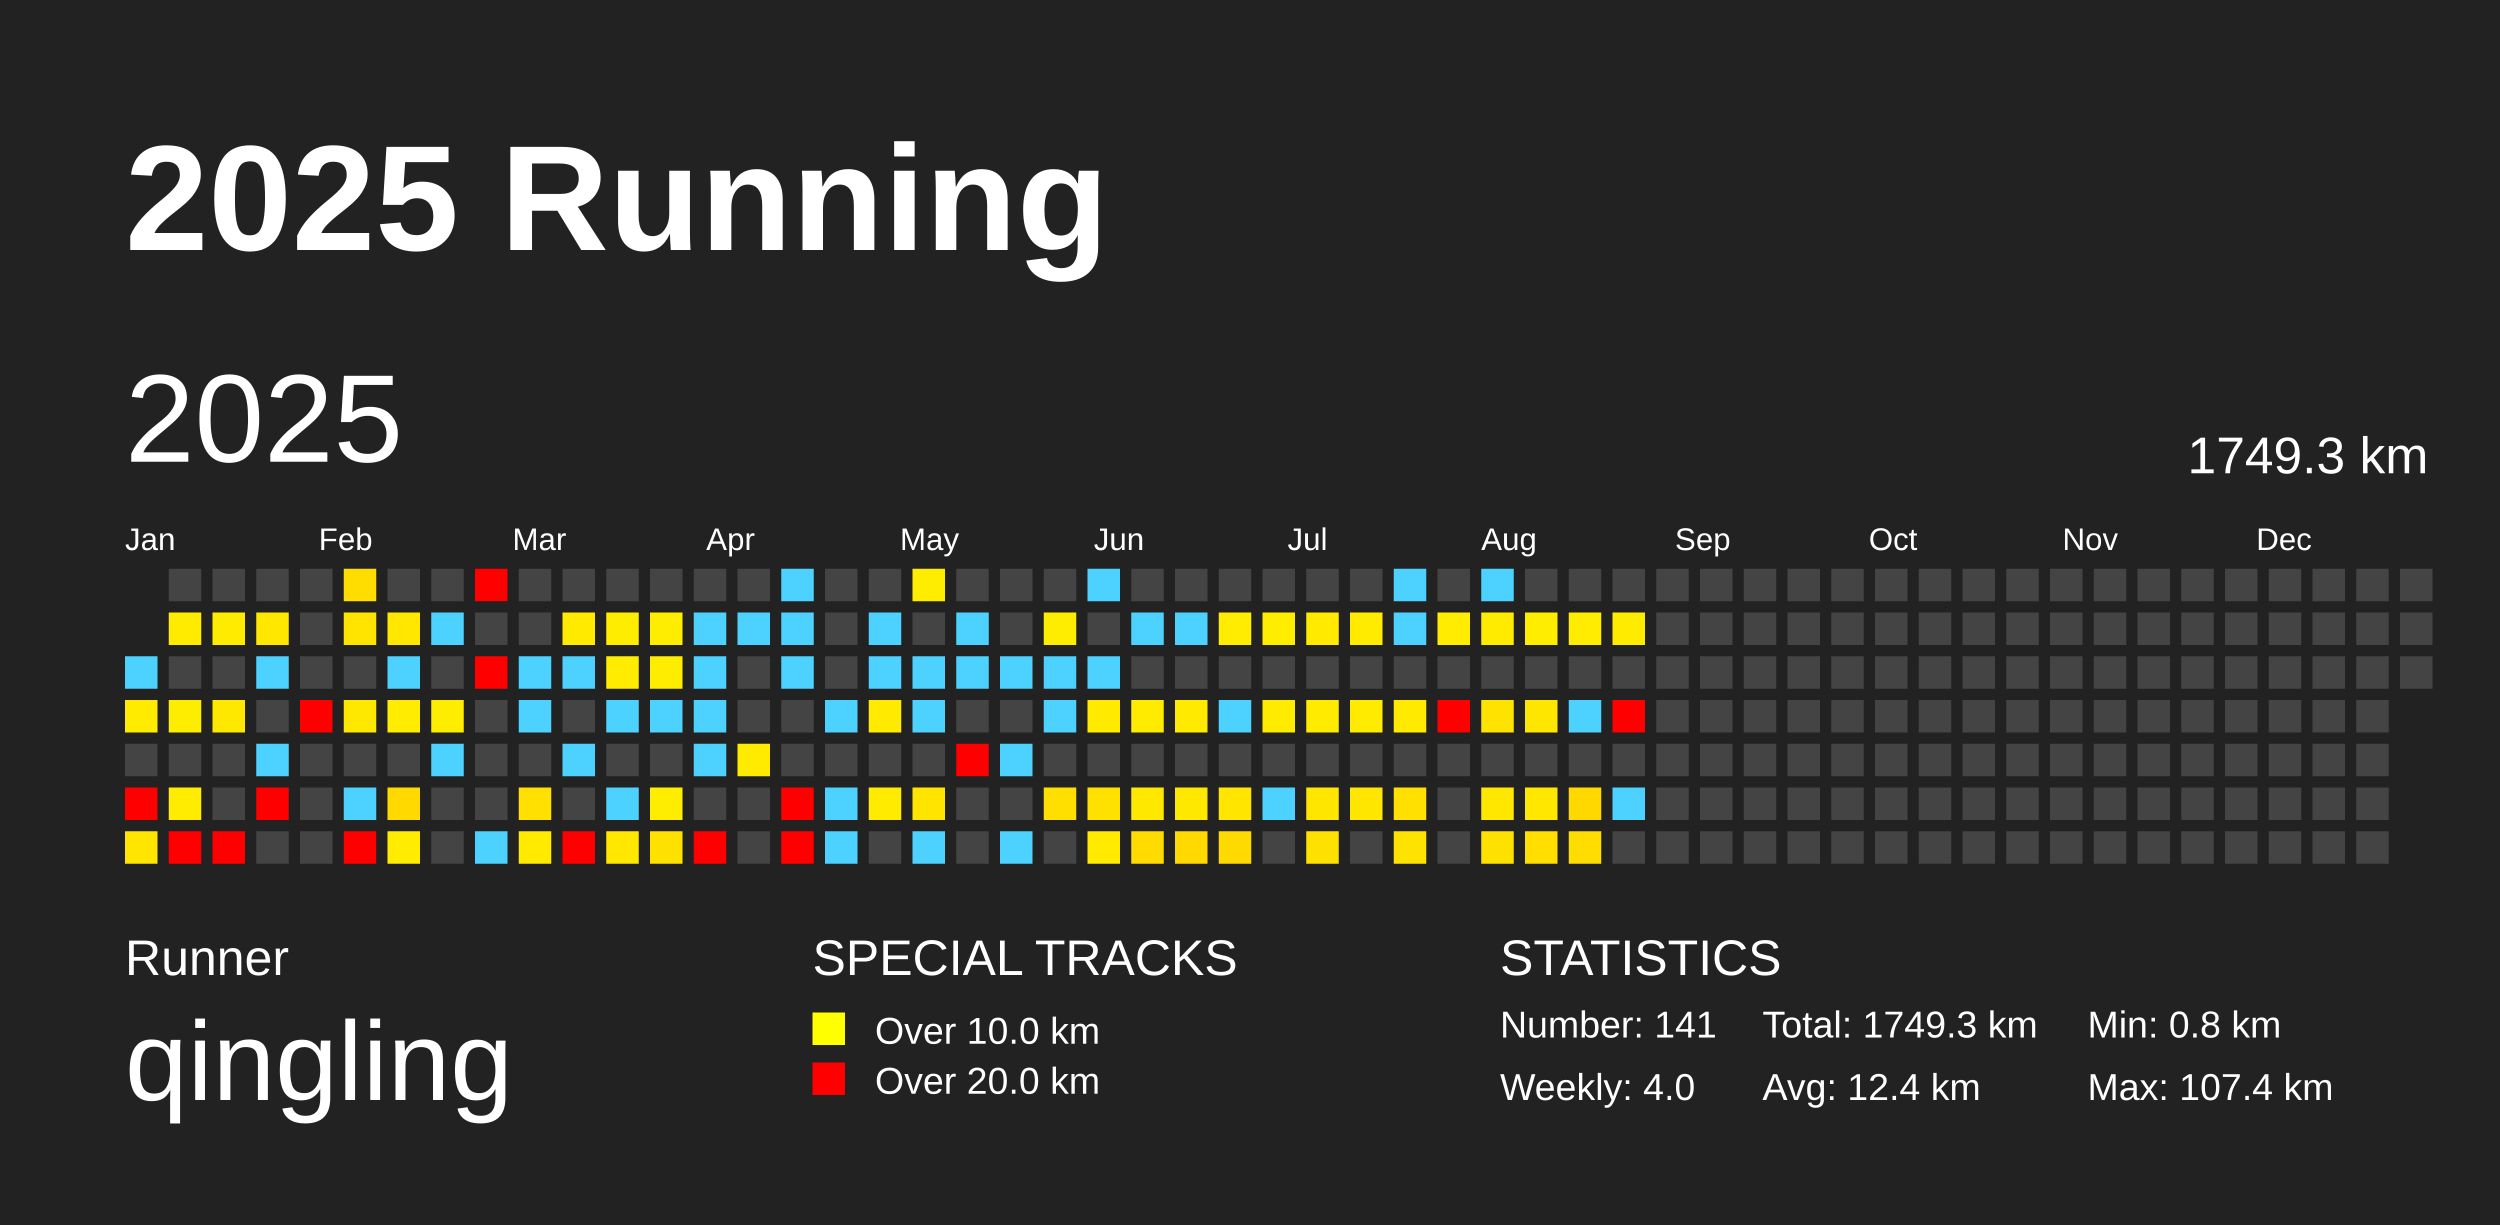
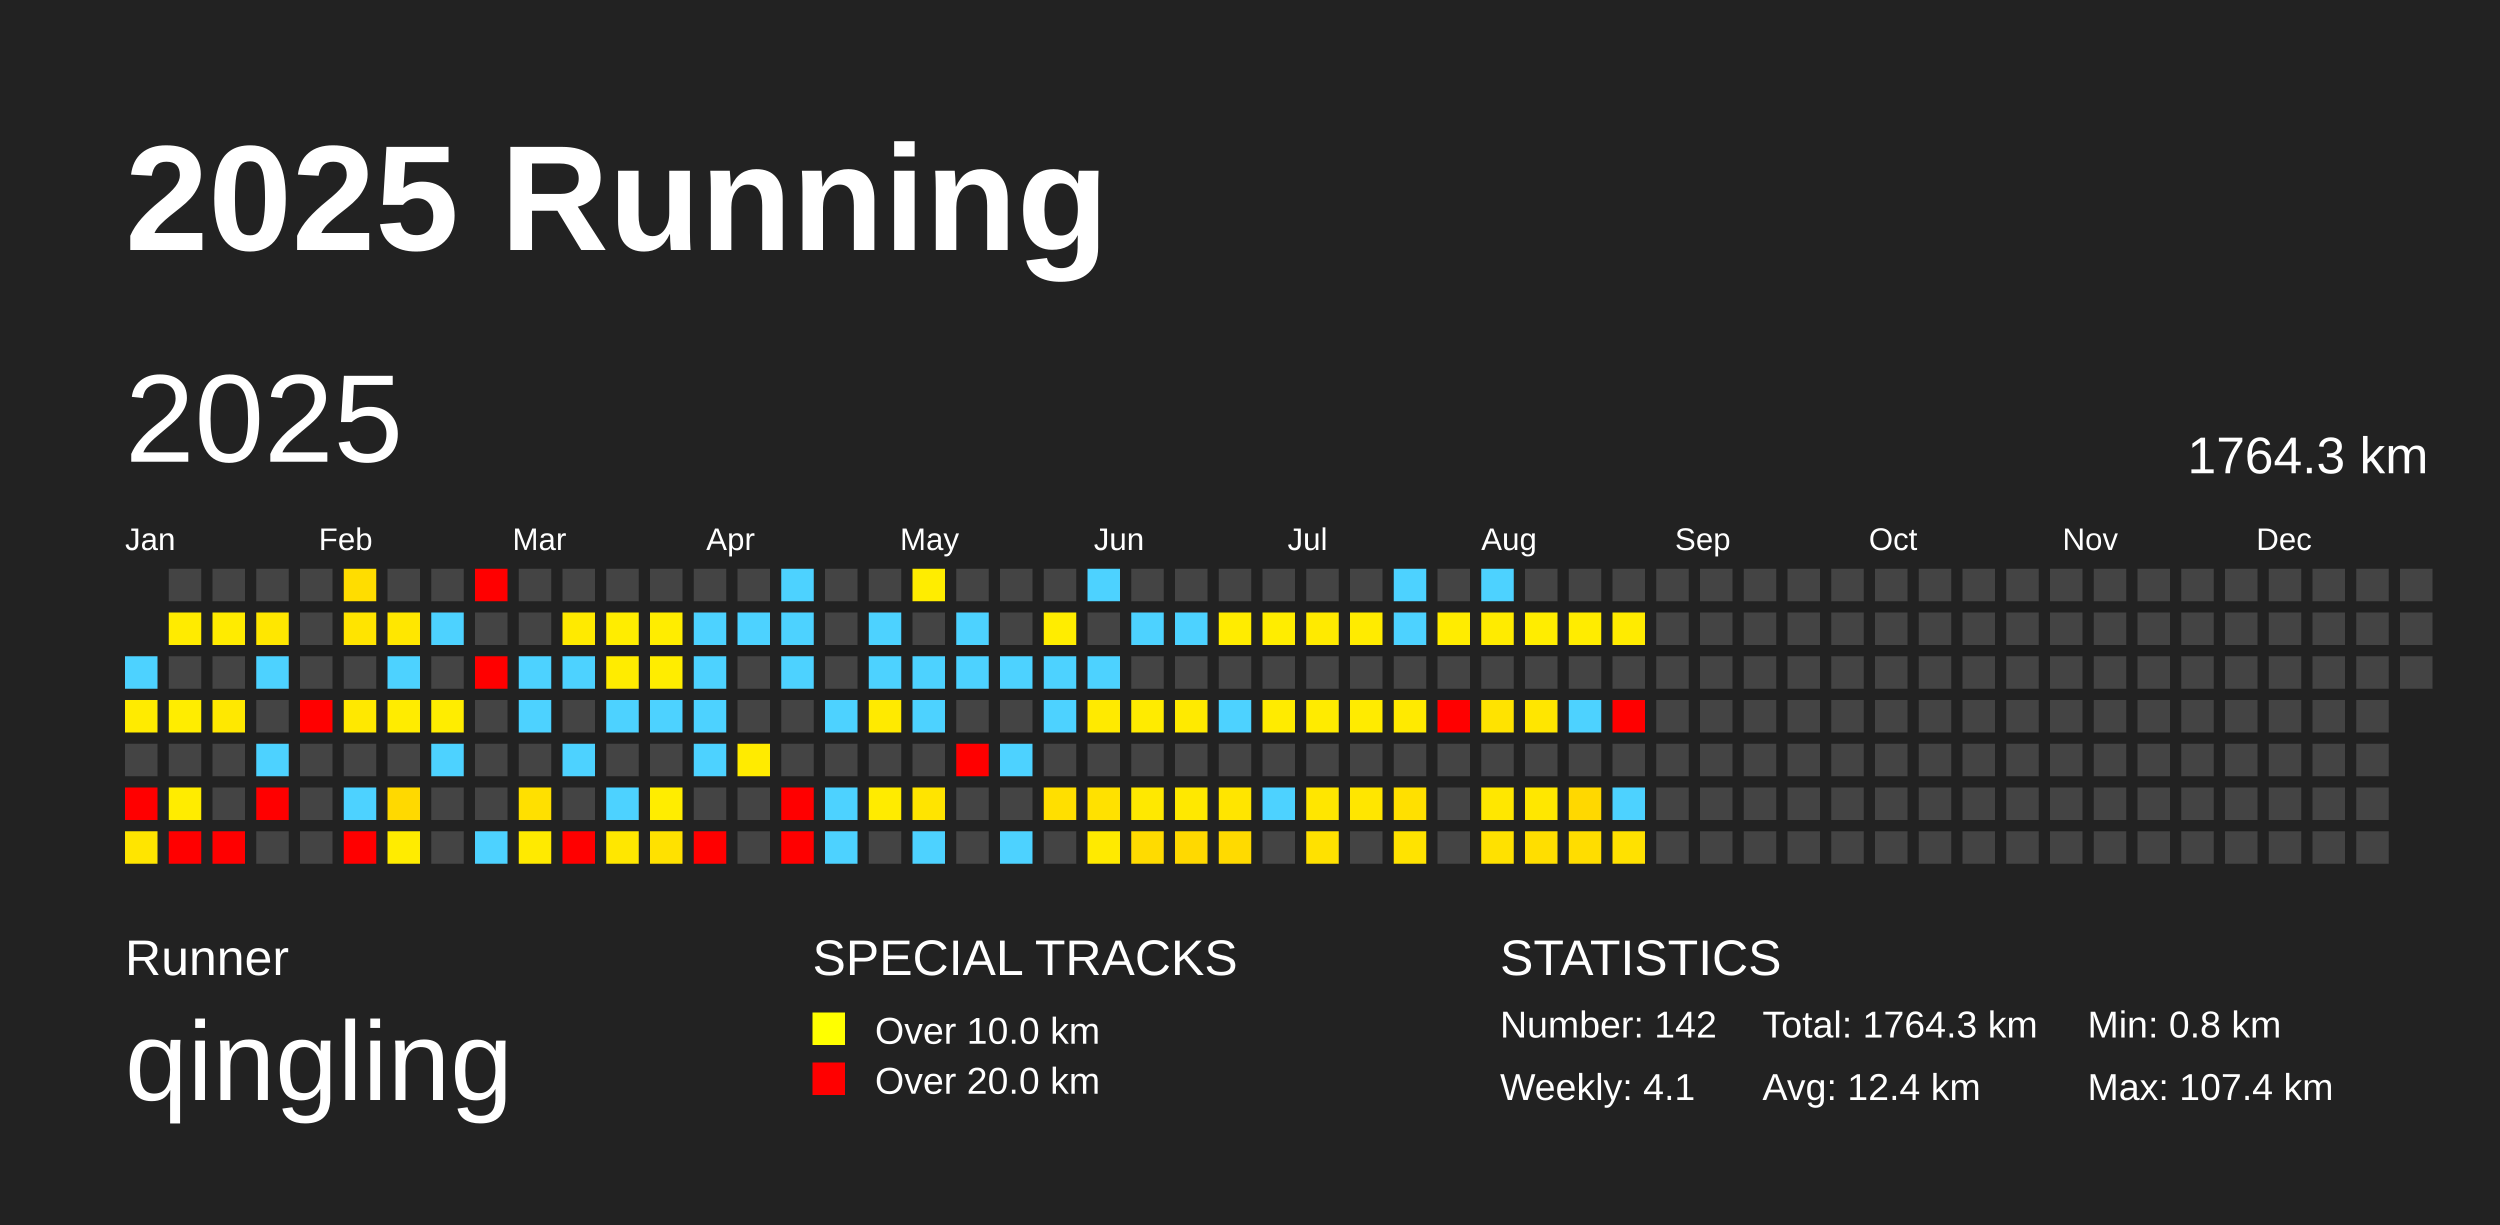
<svg xmlns="http://www.w3.org/2000/svg" baseProfile="full" height="98mm" version="1.1" viewBox="0,0,200,98" width="200mm">
  <defs />
  <rect fill="#222222" height="98" width="200" x="0" y="0" />
  <text fill="#FFFFFF" style="font-size:12px; font-family:Arial; font-weight:bold;" x="10" y="20">2025 Running</text>
  <text fill="#FFFFFF" style="font-size:4px; font-family:Arial" x="10" y="78">Runner</text>
  <text fill="#FFFFFF" style="font-size:9px; font-family:Arial" x="10" y="88">qingling</text>
  <text fill="#FFFFFF" style="font-size:4px; font-family:Arial" x="65" y="78">SPECIAL TRACKS</text>
  <rect fill="yellow" height="2.6" width="2.6" x="65" y="81" />
  <text fill="#FFFFFF" style="font-size:3px; font-family:Arial" x="70" y="83.5">Over 10.0 km</text>
  <rect fill="red" height="2.6" width="2.6" x="65" y="85" />
  <text fill="#FFFFFF" style="font-size:3px; font-family:Arial" x="70" y="87.5">Over 20.0 km</text>
  <text fill="#FFFFFF" style="font-size:4px; font-family:Arial" x="120" y="78">STATISTICS</text>
-   <text fill="#FFFFFF" style="font-size:3px; font-family:Arial" x="120" y="83">Number: 141</text>
-   <text fill="#FFFFFF" style="font-size:3px; font-family:Arial" x="120" y="88">Weekly: 4.0</text>
-   <text fill="#FFFFFF" style="font-size:3px; font-family:Arial" x="141" y="83">Total: 1749.3 km</text>
+   <text fill="#FFFFFF" style="font-size:3px; font-family:Arial" x="120" y="83">Number: 142</text>
+   <text fill="#FFFFFF" style="font-size:3px; font-family:Arial" x="120" y="88">Weekly: 4.1</text>
+   <text fill="#FFFFFF" style="font-size:3px; font-family:Arial" x="141" y="83">Total: 1764.3 km</text>
  <text fill="#FFFFFF" style="font-size:3px; font-family:Arial" x="141" y="88">Avg: 12.4 km</text>
  <text fill="#FFFFFF" style="font-size:3px; font-family:Arial" x="167" y="83">Min: 0.8 km</text>
  <text fill="#FFFFFF" style="font-size:3px; font-family:Arial" x="167" y="88">Max: 107.4 km</text>
  <text dominant-baseline="hanging" fill="#FFFFFF" style="font-size:10.0px; font-family:Arial;" x="10" y="30">2025</text>
-   <text dominant-baseline="hanging" fill="#FFFFFF" style="font-size:4.125px; font-family:Arial;" x="175" y="35">1749.3 km</text>
+   <text dominant-baseline="hanging" fill="#FFFFFF" style="font-size:4.125px; font-family:Arial;" x="175" y="35">1764.3 km</text>
  <text fill="#FFFFFF" style="font-size:2.5px; font-family:Arial" x="10.0" y="44">Jan</text>
  <text fill="#FFFFFF" style="font-size:2.5px; font-family:Arial" x="25.5" y="44">Feb</text>
  <text fill="#FFFFFF" style="font-size:2.5px; font-family:Arial" x="41.0" y="44">Mar</text>
  <text fill="#FFFFFF" style="font-size:2.5px; font-family:Arial" x="56.5" y="44">Apr</text>
  <text fill="#FFFFFF" style="font-size:2.5px; font-family:Arial" x="72.0" y="44">May</text>
  <text fill="#FFFFFF" style="font-size:2.5px; font-family:Arial" x="87.5" y="44">Jun</text>
  <text fill="#FFFFFF" style="font-size:2.5px; font-family:Arial" x="103.0" y="44">Jul</text>
  <text fill="#FFFFFF" style="font-size:2.5px; font-family:Arial" x="118.5" y="44">Aug</text>
  <text fill="#FFFFFF" style="font-size:2.5px; font-family:Arial" x="134.0" y="44">Sep</text>
  <text fill="#FFFFFF" style="font-size:2.5px; font-family:Arial" x="149.5" y="44">Oct</text>
  <text fill="#FFFFFF" style="font-size:2.5px; font-family:Arial" x="165.0" y="44">Nov</text>
  <text fill="#FFFFFF" style="font-size:2.5px; font-family:Arial" x="180.5" y="44">Dec</text>
  <rect fill="#4dd2ff" height="2.6" width="2.6" x="10.0" y="52.5" />
  <rect fill="#ffeb00" height="2.6" width="2.6" x="10.0" y="56.0" />
  <rect fill="#444444" height="2.6" width="2.6" x="10.0" y="59.5" />
  <rect fill="red" height="2.6" width="2.6" x="10.0" y="63.0" />
  <rect fill="#ffe500" height="2.6" width="2.6" x="10.0" y="66.5" />
  <rect fill="#444444" height="2.6" width="2.6" x="13.5" y="45.5" />
  <rect fill="#ffeb00" height="2.6" width="2.6" x="13.5" y="49.0" />
  <rect fill="#444444" height="2.6" width="2.6" x="13.5" y="52.5" />
  <rect fill="#ffed00" height="2.6" width="2.6" x="13.5" y="56.0" />
  <rect fill="#444444" height="2.6" width="2.6" x="13.5" y="59.5" />
  <rect fill="#ffec00" height="2.6" width="2.6" x="13.5" y="63.0" />
  <rect fill="red" height="2.6" width="2.6" x="13.5" y="66.5" />
  <rect fill="#444444" height="2.6" width="2.6" x="17.0" y="45.5" />
  <rect fill="#ffeb00" height="2.6" width="2.6" x="17.0" y="49.0" />
  <rect fill="#444444" height="2.6" width="2.6" x="17.0" y="52.5" />
  <rect fill="#ffe800" height="2.6" width="2.6" x="17.0" y="56.0" />
  <rect fill="#444444" height="2.6" width="2.6" x="17.0" y="59.5" />
  <rect fill="#444444" height="2.6" width="2.6" x="17.0" y="63.0" />
  <rect fill="red" height="2.6" width="2.6" x="17.0" y="66.5" />
  <rect fill="#444444" height="2.6" width="2.6" x="20.5" y="45.5" />
  <rect fill="#ffe700" height="2.6" width="2.6" x="20.5" y="49.0" />
  <rect fill="#4dd2ff" height="2.6" width="2.6" x="20.5" y="52.5" />
  <rect fill="#444444" height="2.6" width="2.6" x="20.5" y="56.0" />
  <rect fill="#4dd2ff" height="2.6" width="2.6" x="20.5" y="59.5" />
  <rect fill="red" height="2.6" width="2.6" x="20.5" y="63.0" />
  <rect fill="#444444" height="2.6" width="2.6" x="20.5" y="66.5" />
  <rect fill="#444444" height="2.6" width="2.6" x="24.0" y="45.5" />
  <rect fill="#444444" height="2.6" width="2.6" x="24.0" y="49.0" />
  <rect fill="#444444" height="2.6" width="2.6" x="24.0" y="52.5" />
  <rect fill="red" height="2.6" width="2.6" x="24.0" y="56.0" />
  <rect fill="#444444" height="2.6" width="2.6" x="24.0" y="59.5" />
  <rect fill="#444444" height="2.6" width="2.6" x="24.0" y="63.0" />
  <rect fill="#444444" height="2.6" width="2.6" x="24.0" y="66.5" />
  <rect fill="#ffdd00" height="2.6" width="2.6" x="27.5" y="45.5" />
  <rect fill="#ffe400" height="2.6" width="2.6" x="27.5" y="49.0" />
  <rect fill="#444444" height="2.6" width="2.6" x="27.5" y="52.5" />
  <rect fill="#ffe800" height="2.6" width="2.6" x="27.5" y="56.0" />
  <rect fill="#444444" height="2.6" width="2.6" x="27.5" y="59.5" />
  <rect fill="#4dd2ff" height="2.6" width="2.6" x="27.5" y="63.0" />
  <rect fill="red" height="2.6" width="2.6" x="27.5" y="66.5" />
  <rect fill="#444444" height="2.6" width="2.6" x="31.0" y="45.5" />
  <rect fill="#ffe700" height="2.6" width="2.6" x="31.0" y="49.0" />
  <rect fill="#4dd2ff" height="2.6" width="2.6" x="31.0" y="52.5" />
  <rect fill="#ffec00" height="2.6" width="2.6" x="31.0" y="56.0" />
  <rect fill="#444444" height="2.6" width="2.6" x="31.0" y="59.5" />
  <rect fill="#ffd900" height="2.6" width="2.6" x="31.0" y="63.0" />
  <rect fill="#ffec00" height="2.6" width="2.6" x="31.0" y="66.5" />
  <rect fill="#444444" height="2.6" width="2.6" x="34.5" y="45.5" />
  <rect fill="#4dd2ff" height="2.6" width="2.6" x="34.5" y="49.0" />
  <rect fill="#444444" height="2.6" width="2.6" x="34.5" y="52.5" />
  <rect fill="#ffed00" height="2.6" width="2.6" x="34.5" y="56.0" />
  <rect fill="#4dd2ff" height="2.6" width="2.6" x="34.5" y="59.5" />
  <rect fill="#444444" height="2.6" width="2.6" x="34.5" y="63.0" />
  <rect fill="#444444" height="2.6" width="2.6" x="34.5" y="66.5" />
  <rect fill="red" height="2.6" width="2.6" x="38.0" y="45.5" />
  <rect fill="#444444" height="2.6" width="2.6" x="38.0" y="49.0" />
  <rect fill="red" height="2.6" width="2.6" x="38.0" y="52.5" />
  <rect fill="#444444" height="2.6" width="2.6" x="38.0" y="56.0" />
  <rect fill="#444444" height="2.6" width="2.6" x="38.0" y="59.5" />
  <rect fill="#444444" height="2.6" width="2.6" x="38.0" y="63.0" />
  <rect fill="#4dd2ff" height="2.6" width="2.6" x="38.0" y="66.5" />
  <rect fill="#444444" height="2.6" width="2.6" x="41.5" y="45.5" />
  <rect fill="#444444" height="2.6" width="2.6" x="41.5" y="49.0" />
  <rect fill="#4dd2ff" height="2.6" width="2.6" x="41.5" y="52.5" />
  <rect fill="#4dd2ff" height="2.6" width="2.6" x="41.5" y="56.0" />
  <rect fill="#444444" height="2.6" width="2.6" x="41.5" y="59.5" />
  <rect fill="#ffe000" height="2.6" width="2.6" x="41.5" y="63.0" />
  <rect fill="#ffea00" height="2.6" width="2.6" x="41.5" y="66.5" />
  <rect fill="#444444" height="2.6" width="2.6" x="45.0" y="45.5" />
  <rect fill="#ffea00" height="2.6" width="2.6" x="45.0" y="49.0" />
  <rect fill="#4dd2ff" height="2.6" width="2.6" x="45.0" y="52.5" />
  <rect fill="#444444" height="2.6" width="2.6" x="45.0" y="56.0" />
  <rect fill="#4dd2ff" height="2.6" width="2.6" x="45.0" y="59.5" />
  <rect fill="#444444" height="2.6" width="2.6" x="45.0" y="63.0" />
  <rect fill="red" height="2.6" width="2.6" x="45.0" y="66.5" />
  <rect fill="#444444" height="2.6" width="2.6" x="48.5" y="45.5" />
  <rect fill="#ffed00" height="2.6" width="2.6" x="48.5" y="49.0" />
  <rect fill="#ffec00" height="2.6" width="2.6" x="48.5" y="52.5" />
  <rect fill="#4dd2ff" height="2.6" width="2.6" x="48.5" y="56.0" />
  <rect fill="#444444" height="2.6" width="2.6" x="48.5" y="59.5" />
  <rect fill="#4dd2ff" height="2.6" width="2.6" x="48.5" y="63.0" />
  <rect fill="#ffe700" height="2.6" width="2.6" x="48.5" y="66.5" />
  <rect fill="#444444" height="2.6" width="2.6" x="52.0" y="45.5" />
  <rect fill="#ffed00" height="2.6" width="2.6" x="52.0" y="49.0" />
  <rect fill="#ffed00" height="2.6" width="2.6" x="52.0" y="52.5" />
  <rect fill="#4dd2ff" height="2.6" width="2.6" x="52.0" y="56.0" />
  <rect fill="#444444" height="2.6" width="2.6" x="52.0" y="59.5" />
  <rect fill="#ffed00" height="2.6" width="2.6" x="52.0" y="63.0" />
  <rect fill="#ffe100" height="2.6" width="2.6" x="52.0" y="66.5" />
  <rect fill="#444444" height="2.6" width="2.6" x="55.5" y="45.5" />
  <rect fill="#4dd2ff" height="2.6" width="2.6" x="55.5" y="49.0" />
  <rect fill="#4dd2ff" height="2.6" width="2.6" x="55.5" y="52.5" />
  <rect fill="#4dd2ff" height="2.6" width="2.6" x="55.5" y="56.0" />
  <rect fill="#4dd2ff" height="2.6" width="2.6" x="55.5" y="59.5" />
  <rect fill="#444444" height="2.6" width="2.6" x="55.5" y="63.0" />
  <rect fill="red" height="2.6" width="2.6" x="55.5" y="66.5" />
  <rect fill="#444444" height="2.6" width="2.6" x="59.0" y="45.5" />
  <rect fill="#4dd2ff" height="2.6" width="2.6" x="59.0" y="49.0" />
  <rect fill="#444444" height="2.6" width="2.6" x="59.0" y="52.5" />
  <rect fill="#444444" height="2.6" width="2.6" x="59.0" y="56.0" />
  <rect fill="#ffeb00" height="2.6" width="2.6" x="59.0" y="59.5" />
  <rect fill="#444444" height="2.6" width="2.6" x="59.0" y="63.0" />
  <rect fill="#444444" height="2.6" width="2.6" x="59.0" y="66.5" />
  <rect fill="#4dd2ff" height="2.6" width="2.6" x="62.5" y="45.5" />
  <rect fill="#4dd2ff" height="2.6" width="2.6" x="62.5" y="49.0" />
  <rect fill="#4dd2ff" height="2.6" width="2.6" x="62.5" y="52.5" />
  <rect fill="#444444" height="2.6" width="2.6" x="62.5" y="56.0" />
  <rect fill="#444444" height="2.6" width="2.6" x="62.5" y="59.5" />
  <rect fill="red" height="2.6" width="2.6" x="62.5" y="63.0" />
  <rect fill="red" height="2.6" width="2.6" x="62.5" y="66.5" />
  <rect fill="#444444" height="2.6" width="2.6" x="66.0" y="45.5" />
  <rect fill="#444444" height="2.6" width="2.6" x="66.0" y="49.0" />
  <rect fill="#444444" height="2.6" width="2.6" x="66.0" y="52.5" />
  <rect fill="#4dd2ff" height="2.6" width="2.6" x="66.0" y="56.0" />
  <rect fill="#444444" height="2.6" width="2.6" x="66.0" y="59.5" />
  <rect fill="#4dd2ff" height="2.6" width="2.6" x="66.0" y="63.0" />
  <rect fill="#4dd2ff" height="2.6" width="2.6" x="66.0" y="66.5" />
  <rect fill="#444444" height="2.6" width="2.6" x="69.5" y="45.5" />
  <rect fill="#4dd2ff" height="2.6" width="2.6" x="69.5" y="49.0" />
  <rect fill="#4dd2ff" height="2.6" width="2.6" x="69.5" y="52.5" />
  <rect fill="#ffea00" height="2.6" width="2.6" x="69.5" y="56.0" />
  <rect fill="#444444" height="2.6" width="2.6" x="69.5" y="59.5" />
  <rect fill="#ffeb00" height="2.6" width="2.6" x="69.5" y="63.0" />
  <rect fill="#444444" height="2.6" width="2.6" x="69.5" y="66.5" />
  <rect fill="#ffed00" height="2.6" width="2.6" x="73.0" y="45.5" />
  <rect fill="#444444" height="2.6" width="2.6" x="73.0" y="49.0" />
  <rect fill="#4dd2ff" height="2.6" width="2.6" x="73.0" y="52.5" />
  <rect fill="#4dd2ff" height="2.6" width="2.6" x="73.0" y="56.0" />
  <rect fill="#444444" height="2.6" width="2.6" x="73.0" y="59.5" />
  <rect fill="#ffe400" height="2.6" width="2.6" x="73.0" y="63.0" />
  <rect fill="#4dd2ff" height="2.6" width="2.6" x="73.0" y="66.5" />
  <rect fill="#444444" height="2.6" width="2.6" x="76.5" y="45.5" />
  <rect fill="#4dd2ff" height="2.6" width="2.6" x="76.5" y="49.0" />
  <rect fill="#4dd2ff" height="2.6" width="2.6" x="76.5" y="52.5" />
  <rect fill="#444444" height="2.6" width="2.6" x="76.5" y="56.0" />
  <rect fill="red" height="2.6" width="2.6" x="76.5" y="59.5" />
  <rect fill="#444444" height="2.6" width="2.6" x="76.5" y="63.0" />
  <rect fill="#444444" height="2.6" width="2.6" x="76.5" y="66.5" />
  <rect fill="#444444" height="2.6" width="2.6" x="80.0" y="45.5" />
  <rect fill="#444444" height="2.6" width="2.6" x="80.0" y="49.0" />
  <rect fill="#4dd2ff" height="2.6" width="2.6" x="80.0" y="52.5" />
  <rect fill="#444444" height="2.6" width="2.6" x="80.0" y="56.0" />
  <rect fill="#4dd2ff" height="2.6" width="2.6" x="80.0" y="59.5" />
  <rect fill="#444444" height="2.6" width="2.6" x="80.0" y="63.0" />
  <rect fill="#4dd2ff" height="2.6" width="2.6" x="80.0" y="66.5" />
  <rect fill="#444444" height="2.6" width="2.6" x="83.5" y="45.5" />
  <rect fill="#ffed00" height="2.6" width="2.6" x="83.5" y="49.0" />
  <rect fill="#4dd2ff" height="2.6" width="2.6" x="83.5" y="52.5" />
  <rect fill="#4dd2ff" height="2.6" width="2.6" x="83.5" y="56.0" />
  <rect fill="#444444" height="2.6" width="2.6" x="83.5" y="59.5" />
  <rect fill="#ffdf00" height="2.6" width="2.6" x="83.5" y="63.0" />
  <rect fill="#444444" height="2.6" width="2.6" x="83.5" y="66.5" />
  <rect fill="#4dd2ff" height="2.6" width="2.6" x="87.0" y="45.5" />
  <rect fill="#444444" height="2.6" width="2.6" x="87.0" y="49.0" />
  <rect fill="#4dd2ff" height="2.6" width="2.6" x="87.0" y="52.5" />
  <rect fill="#ffea00" height="2.6" width="2.6" x="87.0" y="56.0" />
  <rect fill="#444444" height="2.6" width="2.6" x="87.0" y="59.5" />
  <rect fill="#ffe100" height="2.6" width="2.6" x="87.0" y="63.0" />
  <rect fill="#ffea00" height="2.6" width="2.6" x="87.0" y="66.5" />
  <rect fill="#444444" height="2.6" width="2.6" x="90.5" y="45.5" />
  <rect fill="#4dd2ff" height="2.6" width="2.6" x="90.5" y="49.0" />
  <rect fill="#444444" height="2.6" width="2.6" x="90.5" y="52.5" />
  <rect fill="#ffeb00" height="2.6" width="2.6" x="90.5" y="56.0" />
  <rect fill="#444444" height="2.6" width="2.6" x="90.5" y="59.5" />
  <rect fill="#ffe800" height="2.6" width="2.6" x="90.5" y="63.0" />
  <rect fill="#ffdb00" height="2.6" width="2.6" x="90.5" y="66.5" />
  <rect fill="#444444" height="2.6" width="2.6" x="94.0" y="45.5" />
  <rect fill="#4dd2ff" height="2.6" width="2.6" x="94.0" y="49.0" />
  <rect fill="#444444" height="2.6" width="2.6" x="94.0" y="52.5" />
  <rect fill="#ffea00" height="2.6" width="2.6" x="94.0" y="56.0" />
  <rect fill="#444444" height="2.6" width="2.6" x="94.0" y="59.5" />
  <rect fill="#ffe800" height="2.6" width="2.6" x="94.0" y="63.0" />
  <rect fill="#ffd900" height="2.6" width="2.6" x="94.0" y="66.5" />
  <rect fill="#444444" height="2.6" width="2.6" x="97.5" y="45.5" />
  <rect fill="#ffec00" height="2.6" width="2.6" x="97.5" y="49.0" />
  <rect fill="#444444" height="2.6" width="2.6" x="97.5" y="52.5" />
  <rect fill="#4dd2ff" height="2.6" width="2.6" x="97.5" y="56.0" />
  <rect fill="#444444" height="2.6" width="2.6" x="97.5" y="59.5" />
  <rect fill="#ffe500" height="2.6" width="2.6" x="97.5" y="63.0" />
  <rect fill="#ffda00" height="2.6" width="2.6" x="97.5" y="66.5" />
  <rect fill="#444444" height="2.6" width="2.6" x="101.0" y="45.5" />
  <rect fill="#ffed00" height="2.6" width="2.6" x="101.0" y="49.0" />
  <rect fill="#444444" height="2.6" width="2.6" x="101.0" y="52.5" />
  <rect fill="#ffeb00" height="2.6" width="2.6" x="101.0" y="56.0" />
  <rect fill="#444444" height="2.6" width="2.6" x="101.0" y="59.5" />
  <rect fill="#4dd2ff" height="2.6" width="2.6" x="101.0" y="63.0" />
  <rect fill="#444444" height="2.6" width="2.6" x="101.0" y="66.5" />
  <rect fill="#444444" height="2.6" width="2.6" x="104.5" y="45.5" />
  <rect fill="#ffea00" height="2.6" width="2.6" x="104.5" y="49.0" />
  <rect fill="#444444" height="2.6" width="2.6" x="104.5" y="52.5" />
  <rect fill="#ffeb00" height="2.6" width="2.6" x="104.5" y="56.0" />
  <rect fill="#444444" height="2.6" width="2.6" x="104.5" y="59.5" />
  <rect fill="#ffe600" height="2.6" width="2.6" x="104.5" y="63.0" />
  <rect fill="#ffe100" height="2.6" width="2.6" x="104.5" y="66.5" />
  <rect fill="#444444" height="2.6" width="2.6" x="108.0" y="45.5" />
  <rect fill="#ffeb00" height="2.6" width="2.6" x="108.0" y="49.0" />
  <rect fill="#444444" height="2.6" width="2.6" x="108.0" y="52.5" />
  <rect fill="#ffeb00" height="2.6" width="2.6" x="108.0" y="56.0" />
  <rect fill="#444444" height="2.6" width="2.6" x="108.0" y="59.5" />
  <rect fill="#ffe600" height="2.6" width="2.6" x="108.0" y="63.0" />
  <rect fill="#444444" height="2.6" width="2.6" x="108.0" y="66.5" />
  <rect fill="#4dd2ff" height="2.6" width="2.6" x="111.5" y="45.5" />
  <rect fill="#4dd2ff" height="2.6" width="2.6" x="111.5" y="49.0" />
  <rect fill="#444444" height="2.6" width="2.6" x="111.5" y="52.5" />
  <rect fill="#ffea00" height="2.6" width="2.6" x="111.5" y="56.0" />
  <rect fill="#444444" height="2.6" width="2.6" x="111.5" y="59.5" />
  <rect fill="#ffe000" height="2.6" width="2.6" x="111.5" y="63.0" />
  <rect fill="#ffe300" height="2.6" width="2.6" x="111.5" y="66.5" />
  <rect fill="#444444" height="2.6" width="2.6" x="115.0" y="45.5" />
  <rect fill="#ffec00" height="2.6" width="2.6" x="115.0" y="49.0" />
  <rect fill="#444444" height="2.6" width="2.6" x="115.0" y="52.5" />
  <rect fill="red" height="2.6" width="2.6" x="115.0" y="56.0" />
  <rect fill="#444444" height="2.6" width="2.6" x="115.0" y="59.5" />
  <rect fill="#444444" height="2.6" width="2.6" x="115.0" y="63.0" />
  <rect fill="#444444" height="2.6" width="2.6" x="115.0" y="66.5" />
  <rect fill="#4dd2ff" height="2.6" width="2.6" x="118.5" y="45.5" />
  <rect fill="#ffeb00" height="2.6" width="2.6" x="118.5" y="49.0" />
  <rect fill="#444444" height="2.6" width="2.6" x="118.5" y="52.5" />
  <rect fill="#ffe300" height="2.6" width="2.6" x="118.5" y="56.0" />
  <rect fill="#444444" height="2.6" width="2.6" x="118.5" y="59.5" />
  <rect fill="#ffe700" height="2.6" width="2.6" x="118.5" y="63.0" />
  <rect fill="#ffe100" height="2.6" width="2.6" x="118.5" y="66.5" />
  <rect fill="#444444" height="2.6" width="2.6" x="122.0" y="45.5" />
  <rect fill="#ffed00" height="2.6" width="2.6" x="122.0" y="49.0" />
  <rect fill="#444444" height="2.6" width="2.6" x="122.0" y="52.5" />
  <rect fill="#ffe600" height="2.6" width="2.6" x="122.0" y="56.0" />
  <rect fill="#444444" height="2.6" width="2.6" x="122.0" y="59.5" />
  <rect fill="#ffe700" height="2.6" width="2.6" x="122.0" y="63.0" />
  <rect fill="#ffde00" height="2.6" width="2.6" x="122.0" y="66.5" />
  <rect fill="#444444" height="2.6" width="2.6" x="125.5" y="45.5" />
  <rect fill="#ffec00" height="2.6" width="2.6" x="125.5" y="49.0" />
  <rect fill="#444444" height="2.6" width="2.6" x="125.5" y="52.5" />
  <rect fill="#4dd2ff" height="2.6" width="2.6" x="125.5" y="56.0" />
  <rect fill="#444444" height="2.6" width="2.6" x="125.5" y="59.5" />
  <rect fill="#ffd800" height="2.6" width="2.6" x="125.5" y="63.0" />
  <rect fill="#ffdd00" height="2.6" width="2.6" x="125.5" y="66.5" />
  <rect fill="#444444" height="2.6" width="2.6" x="129.0" y="45.5" />
  <rect fill="#ffeb00" height="2.6" width="2.6" x="129.0" y="49.0" />
  <rect fill="#444444" height="2.6" width="2.6" x="129.0" y="52.5" />
  <rect fill="red" height="2.6" width="2.6" x="129.0" y="56.0" />
  <rect fill="#444444" height="2.6" width="2.6" x="129.0" y="59.5" />
  <rect fill="#4dd2ff" height="2.6" width="2.6" x="129.0" y="63.0" />
-   <rect fill="#444444" height="2.6" width="2.6" x="129.0" y="66.5" />
+   <rect fill="#ffe100" height="2.6" width="2.6" x="129.0" y="66.5" />
  <rect fill="#444444" height="2.6" width="2.6" x="132.5" y="45.5" />
  <rect fill="#444444" height="2.6" width="2.6" x="132.5" y="49.0" />
  <rect fill="#444444" height="2.6" width="2.6" x="132.5" y="52.5" />
  <rect fill="#444444" height="2.6" width="2.6" x="132.5" y="56.0" />
  <rect fill="#444444" height="2.6" width="2.6" x="132.5" y="59.5" />
  <rect fill="#444444" height="2.6" width="2.6" x="132.5" y="63.0" />
  <rect fill="#444444" height="2.6" width="2.6" x="132.5" y="66.5" />
  <rect fill="#444444" height="2.6" width="2.6" x="136.0" y="45.5" />
  <rect fill="#444444" height="2.6" width="2.6" x="136.0" y="49.0" />
  <rect fill="#444444" height="2.6" width="2.6" x="136.0" y="52.5" />
  <rect fill="#444444" height="2.6" width="2.6" x="136.0" y="56.0" />
  <rect fill="#444444" height="2.6" width="2.6" x="136.0" y="59.5" />
  <rect fill="#444444" height="2.6" width="2.6" x="136.0" y="63.0" />
  <rect fill="#444444" height="2.6" width="2.6" x="136.0" y="66.5" />
  <rect fill="#444444" height="2.6" width="2.6" x="139.5" y="45.5" />
  <rect fill="#444444" height="2.6" width="2.6" x="139.5" y="49.0" />
  <rect fill="#444444" height="2.6" width="2.6" x="139.5" y="52.5" />
  <rect fill="#444444" height="2.6" width="2.6" x="139.5" y="56.0" />
  <rect fill="#444444" height="2.6" width="2.6" x="139.5" y="59.5" />
  <rect fill="#444444" height="2.6" width="2.6" x="139.5" y="63.0" />
  <rect fill="#444444" height="2.6" width="2.6" x="139.5" y="66.5" />
  <rect fill="#444444" height="2.6" width="2.6" x="143.0" y="45.5" />
  <rect fill="#444444" height="2.6" width="2.6" x="143.0" y="49.0" />
  <rect fill="#444444" height="2.6" width="2.6" x="143.0" y="52.5" />
  <rect fill="#444444" height="2.6" width="2.6" x="143.0" y="56.0" />
  <rect fill="#444444" height="2.6" width="2.6" x="143.0" y="59.5" />
  <rect fill="#444444" height="2.6" width="2.6" x="143.0" y="63.0" />
  <rect fill="#444444" height="2.6" width="2.6" x="143.0" y="66.5" />
  <rect fill="#444444" height="2.6" width="2.6" x="146.5" y="45.5" />
  <rect fill="#444444" height="2.6" width="2.6" x="146.5" y="49.0" />
  <rect fill="#444444" height="2.6" width="2.6" x="146.5" y="52.5" />
  <rect fill="#444444" height="2.6" width="2.6" x="146.5" y="56.0" />
  <rect fill="#444444" height="2.6" width="2.6" x="146.5" y="59.5" />
  <rect fill="#444444" height="2.6" width="2.6" x="146.5" y="63.0" />
  <rect fill="#444444" height="2.6" width="2.6" x="146.5" y="66.5" />
  <rect fill="#444444" height="2.6" width="2.6" x="150.0" y="45.5" />
  <rect fill="#444444" height="2.6" width="2.6" x="150.0" y="49.0" />
  <rect fill="#444444" height="2.6" width="2.6" x="150.0" y="52.5" />
  <rect fill="#444444" height="2.6" width="2.6" x="150.0" y="56.0" />
  <rect fill="#444444" height="2.6" width="2.6" x="150.0" y="59.5" />
  <rect fill="#444444" height="2.6" width="2.6" x="150.0" y="63.0" />
  <rect fill="#444444" height="2.6" width="2.6" x="150.0" y="66.5" />
  <rect fill="#444444" height="2.6" width="2.6" x="153.5" y="45.5" />
  <rect fill="#444444" height="2.6" width="2.6" x="153.5" y="49.0" />
  <rect fill="#444444" height="2.6" width="2.6" x="153.5" y="52.5" />
  <rect fill="#444444" height="2.6" width="2.6" x="153.5" y="56.0" />
  <rect fill="#444444" height="2.6" width="2.6" x="153.5" y="59.5" />
  <rect fill="#444444" height="2.6" width="2.6" x="153.5" y="63.0" />
  <rect fill="#444444" height="2.6" width="2.6" x="153.5" y="66.5" />
  <rect fill="#444444" height="2.6" width="2.6" x="157.0" y="45.5" />
  <rect fill="#444444" height="2.6" width="2.6" x="157.0" y="49.0" />
  <rect fill="#444444" height="2.6" width="2.6" x="157.0" y="52.5" />
  <rect fill="#444444" height="2.6" width="2.6" x="157.0" y="56.0" />
  <rect fill="#444444" height="2.6" width="2.6" x="157.0" y="59.5" />
  <rect fill="#444444" height="2.6" width="2.6" x="157.0" y="63.0" />
  <rect fill="#444444" height="2.6" width="2.6" x="157.0" y="66.5" />
  <rect fill="#444444" height="2.6" width="2.6" x="160.5" y="45.5" />
  <rect fill="#444444" height="2.6" width="2.6" x="160.5" y="49.0" />
  <rect fill="#444444" height="2.6" width="2.6" x="160.5" y="52.5" />
  <rect fill="#444444" height="2.6" width="2.6" x="160.5" y="56.0" />
  <rect fill="#444444" height="2.6" width="2.6" x="160.5" y="59.5" />
  <rect fill="#444444" height="2.6" width="2.6" x="160.5" y="63.0" />
  <rect fill="#444444" height="2.6" width="2.6" x="160.5" y="66.5" />
  <rect fill="#444444" height="2.6" width="2.6" x="164.0" y="45.5" />
  <rect fill="#444444" height="2.6" width="2.6" x="164.0" y="49.0" />
  <rect fill="#444444" height="2.6" width="2.6" x="164.0" y="52.5" />
  <rect fill="#444444" height="2.6" width="2.6" x="164.0" y="56.0" />
  <rect fill="#444444" height="2.6" width="2.6" x="164.0" y="59.5" />
  <rect fill="#444444" height="2.6" width="2.6" x="164.0" y="63.0" />
  <rect fill="#444444" height="2.6" width="2.6" x="164.0" y="66.5" />
  <rect fill="#444444" height="2.6" width="2.6" x="167.5" y="45.5" />
  <rect fill="#444444" height="2.6" width="2.6" x="167.5" y="49.0" />
  <rect fill="#444444" height="2.6" width="2.6" x="167.5" y="52.5" />
  <rect fill="#444444" height="2.6" width="2.6" x="167.5" y="56.0" />
  <rect fill="#444444" height="2.6" width="2.6" x="167.5" y="59.5" />
  <rect fill="#444444" height="2.6" width="2.6" x="167.5" y="63.0" />
  <rect fill="#444444" height="2.6" width="2.6" x="167.5" y="66.5" />
  <rect fill="#444444" height="2.6" width="2.6" x="171.0" y="45.5" />
  <rect fill="#444444" height="2.6" width="2.6" x="171.0" y="49.0" />
  <rect fill="#444444" height="2.6" width="2.6" x="171.0" y="52.5" />
  <rect fill="#444444" height="2.6" width="2.6" x="171.0" y="56.0" />
  <rect fill="#444444" height="2.6" width="2.6" x="171.0" y="59.5" />
  <rect fill="#444444" height="2.6" width="2.6" x="171.0" y="63.0" />
  <rect fill="#444444" height="2.6" width="2.6" x="171.0" y="66.5" />
  <rect fill="#444444" height="2.6" width="2.6" x="174.5" y="45.5" />
  <rect fill="#444444" height="2.6" width="2.6" x="174.5" y="49.0" />
  <rect fill="#444444" height="2.6" width="2.6" x="174.5" y="52.5" />
  <rect fill="#444444" height="2.6" width="2.6" x="174.5" y="56.0" />
  <rect fill="#444444" height="2.6" width="2.6" x="174.5" y="59.5" />
  <rect fill="#444444" height="2.6" width="2.6" x="174.5" y="63.0" />
  <rect fill="#444444" height="2.6" width="2.6" x="174.5" y="66.5" />
  <rect fill="#444444" height="2.6" width="2.6" x="178.0" y="45.5" />
  <rect fill="#444444" height="2.6" width="2.6" x="178.0" y="49.0" />
  <rect fill="#444444" height="2.6" width="2.6" x="178.0" y="52.5" />
  <rect fill="#444444" height="2.6" width="2.6" x="178.0" y="56.0" />
  <rect fill="#444444" height="2.6" width="2.6" x="178.0" y="59.5" />
  <rect fill="#444444" height="2.6" width="2.6" x="178.0" y="63.0" />
  <rect fill="#444444" height="2.6" width="2.6" x="178.0" y="66.5" />
  <rect fill="#444444" height="2.6" width="2.6" x="181.5" y="45.5" />
  <rect fill="#444444" height="2.6" width="2.6" x="181.5" y="49.0" />
  <rect fill="#444444" height="2.6" width="2.6" x="181.5" y="52.5" />
  <rect fill="#444444" height="2.6" width="2.6" x="181.5" y="56.0" />
  <rect fill="#444444" height="2.6" width="2.6" x="181.5" y="59.5" />
  <rect fill="#444444" height="2.6" width="2.6" x="181.5" y="63.0" />
  <rect fill="#444444" height="2.6" width="2.6" x="181.5" y="66.5" />
  <rect fill="#444444" height="2.6" width="2.6" x="185.0" y="45.5" />
  <rect fill="#444444" height="2.6" width="2.6" x="185.0" y="49.0" />
  <rect fill="#444444" height="2.6" width="2.6" x="185.0" y="52.5" />
  <rect fill="#444444" height="2.6" width="2.6" x="185.0" y="56.0" />
  <rect fill="#444444" height="2.6" width="2.6" x="185.0" y="59.5" />
  <rect fill="#444444" height="2.6" width="2.6" x="185.0" y="63.0" />
  <rect fill="#444444" height="2.6" width="2.6" x="185.0" y="66.5" />
  <rect fill="#444444" height="2.6" width="2.6" x="188.5" y="45.5" />
  <rect fill="#444444" height="2.6" width="2.6" x="188.5" y="49.0" />
  <rect fill="#444444" height="2.6" width="2.6" x="188.5" y="52.5" />
  <rect fill="#444444" height="2.6" width="2.6" x="188.5" y="56.0" />
  <rect fill="#444444" height="2.6" width="2.6" x="188.5" y="59.5" />
  <rect fill="#444444" height="2.6" width="2.6" x="188.5" y="63.0" />
  <rect fill="#444444" height="2.6" width="2.6" x="188.5" y="66.5" />
  <rect fill="#444444" height="2.6" width="2.6" x="192.0" y="45.5" />
  <rect fill="#444444" height="2.6" width="2.6" x="192.0" y="49.0" />
  <rect fill="#444444" height="2.6" width="2.6" x="192.0" y="52.5" />
</svg>
